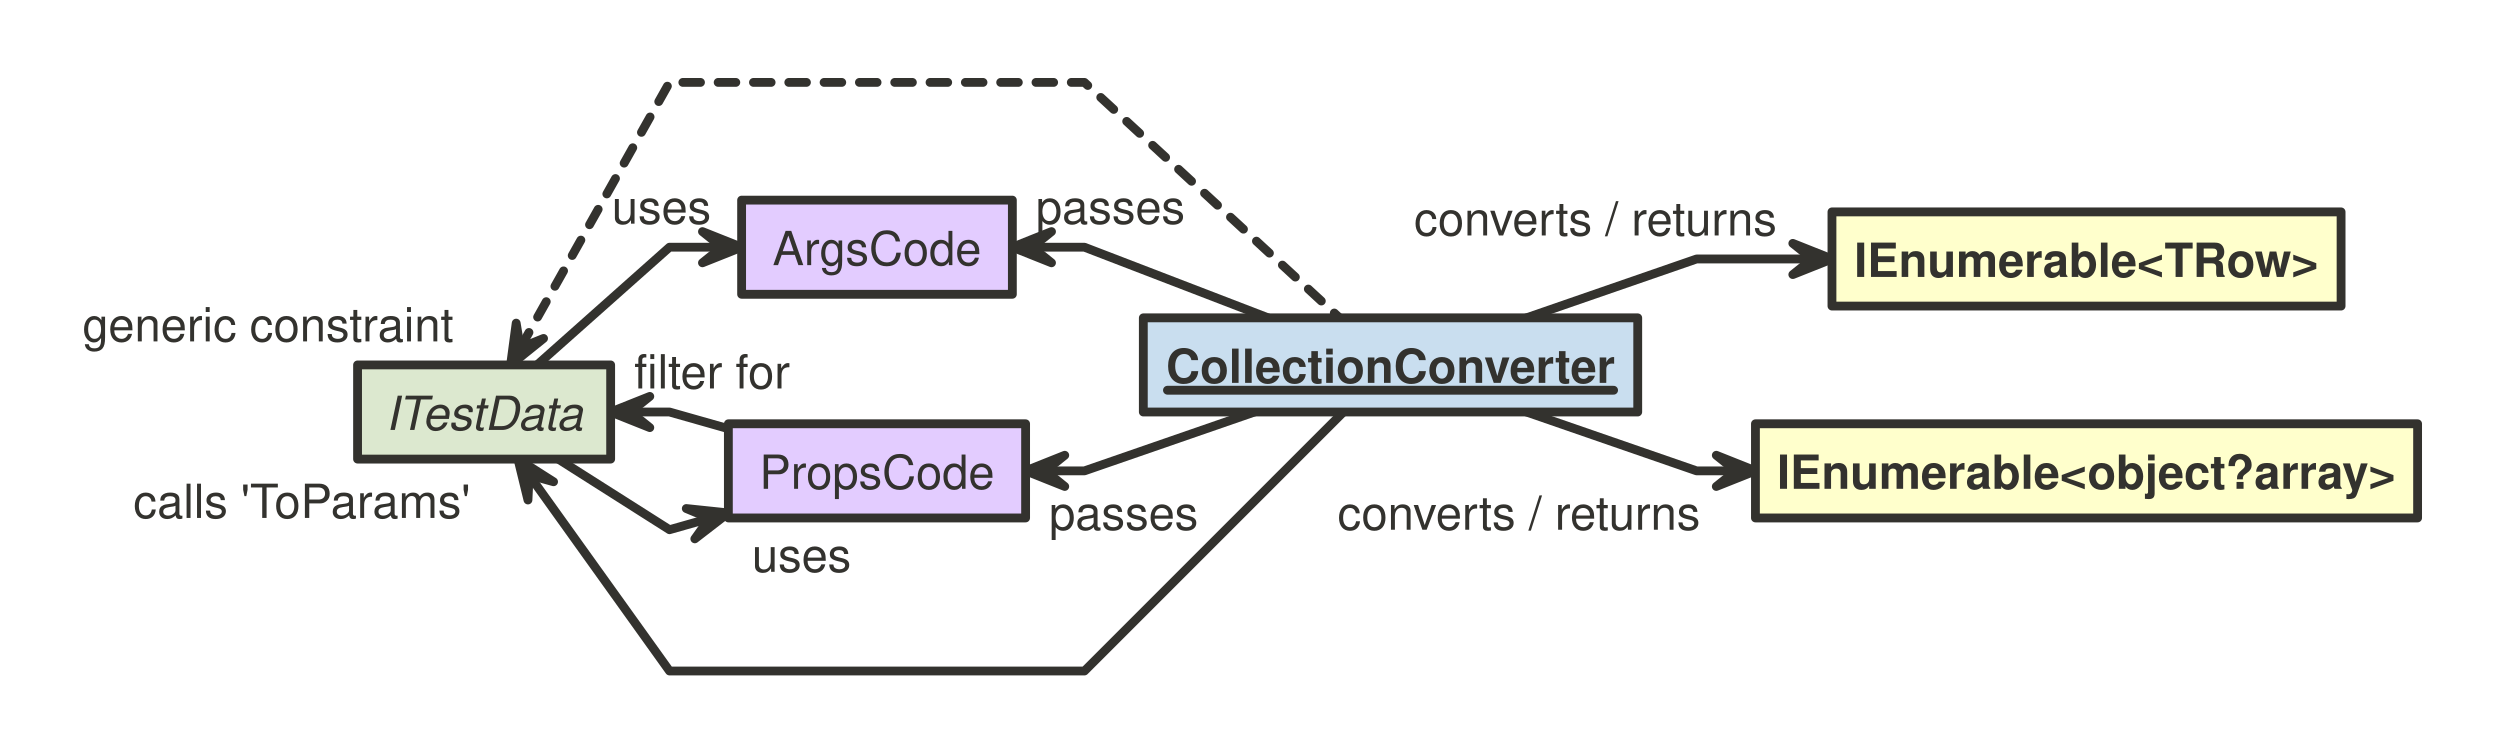
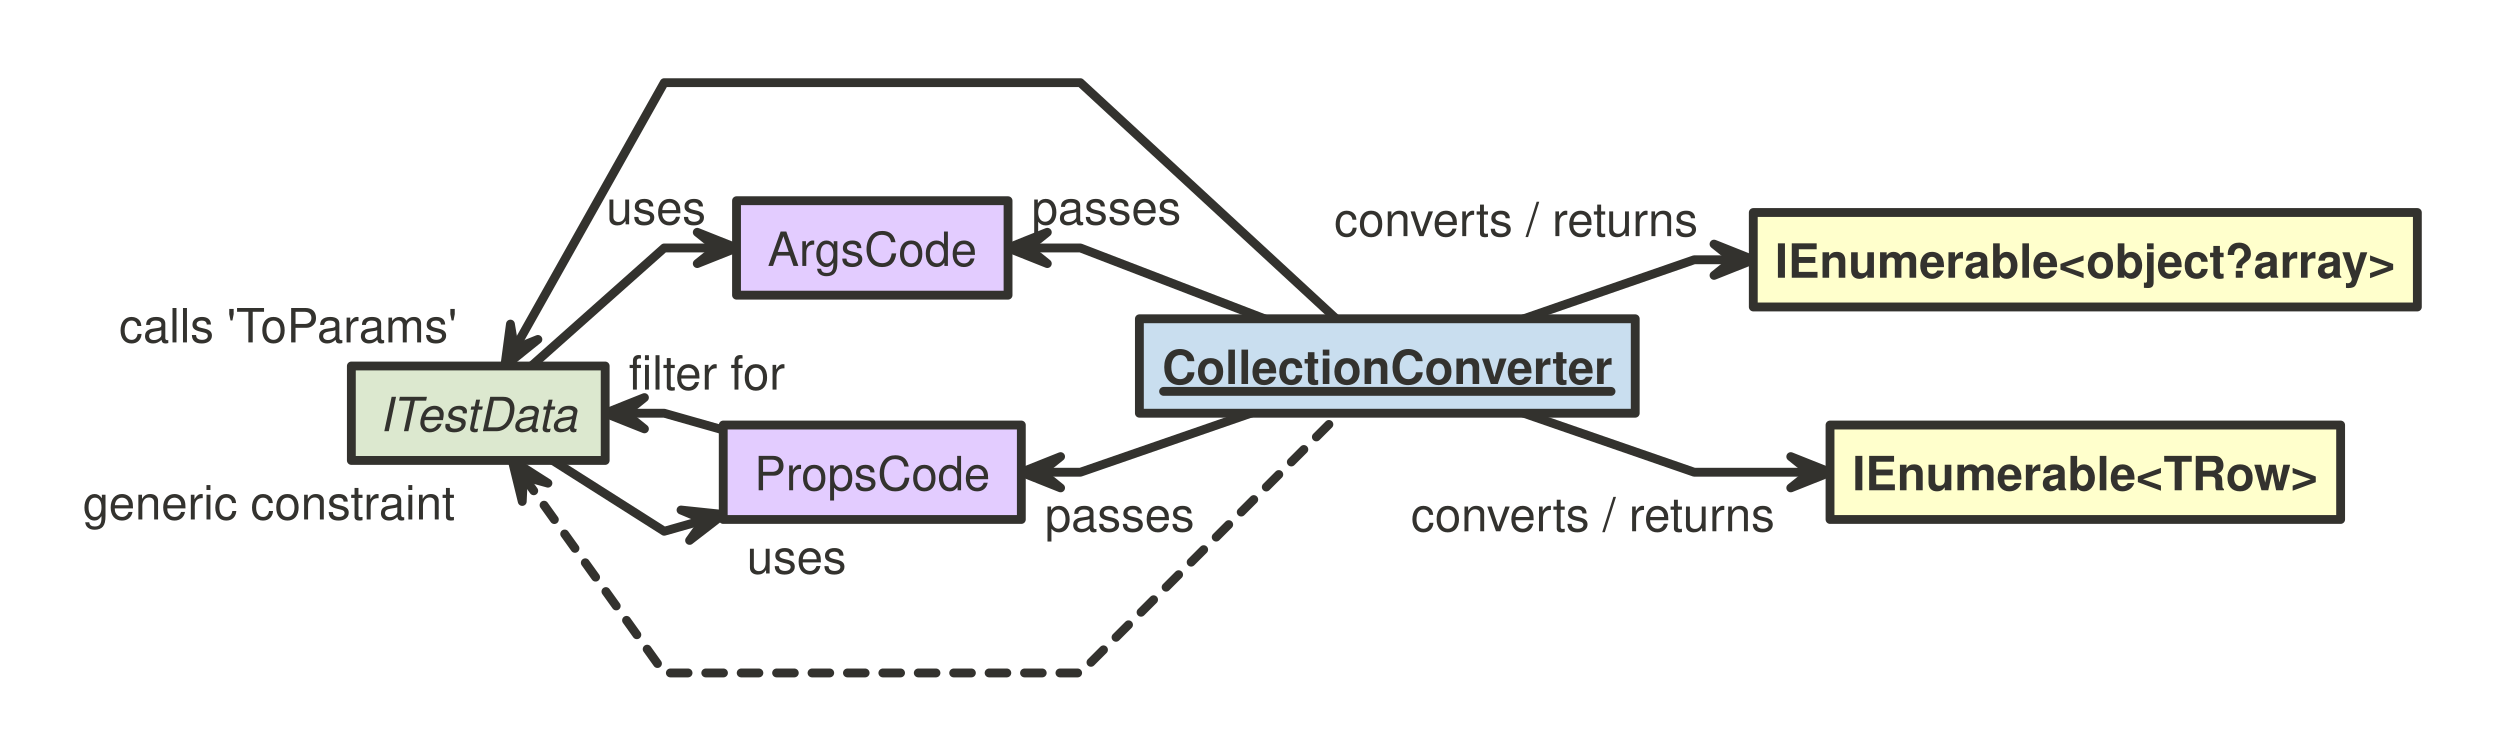
- <svg xmlns="http://www.w3.org/2000/svg" version="1.1" baseProfile="full" width="849.5" height="256.0" viewBox="0 0 849.5 256">
+ <svg xmlns="http://www.w3.org/2000/svg" version="1.1" baseProfile="full" width="847.0" height="256.0" viewBox="0 0 847.045 256">
  <g stroke-width="1.0" text-align="left" font="12pt Helvetica, Arial, sans-serif" font-size="12pt" font-family="Helvetica" font-weight="bold" font-style="normal">
    <g font-family="Helvetica" font-size="12pt" font-weight="bold" font-style="normal" stroke-width="3.0" stroke-linejoin="round" stroke-linecap="round" stroke="#33322E">
      <g stroke="transparent" fill="transparent">
-         <rect x="0.0" y="0.0" height="256.0" width="849.5" stroke="none" />
+         <rect x="0.0" y="0.0" height="256.0" width="847.0" stroke="none" />
      </g>
-       <g transform="translate(101.5, 48)" fill="#33322E">
+       <g transform="translate(99.04545, 48)" fill="#33322E">
        <g transform="translate(20, 20)" fill="#33322E" font-family="Helvetica" font-size="12pt" font-weight="normal" font-style="normal">
-           <text x="-93.5" y="48.0" stroke="none">generic constraint</text>
-           <g stroke-dasharray="6 6">
-             <path d="M55.3 50.2 L106 -40 L176.5 -40 L176.5 -40 L247 -40 L247 -40 L333.667 40 L333.7 40.0 " fill="none" />
-           </g>
+           <text x="-78.7" y="48.0" stroke="none">calls 'ToParams'</text>
+           <path d="M55.3 50.2 L106 -40 L176.5 -40 L176.5 -40 L247 -40 L247 -40 L333.667 40 L333.7 40.0 " fill="none" />
          <path d="M53.9 41.8 L55.3 50.2 L63.2 47.0 L52.0 56.0 Z" />
          <text x="230.5" y="8.0" stroke="none">passes</text>
          <path d="M229.2 16.0 L247 16 L309.4 40 L309.4 40.0 " fill="none" />
          <path d="M235.8 10.7 L229.2 16.0 L235.8 21.3 L222.5 16.0 Z" />
          <text x="86.4" y="8.0" stroke="none">uses</text>
          <path d="M61.0 56.0 L106 16 L123.833 16 L123.8 16.0 " fill="none" />
          <path d="M117.2 21.3 L123.8 16.0 L117.2 10.7 L130.5 16.0 Z" />
          <text x="235.0" y="112.0" stroke="none">passes</text>
          <path d="M233.7 92.0 L247 92 L304.778 72 L304.8 72.0 " fill="none" />
          <path d="M240.3 86.7 L233.7 92.0 L240.3 97.3 L227.0 92.0 Z" />
-           <text x="-76.2" y="108.0" stroke="none">calls 'ToParams'</text>
-           <path d="M58.3 93.4 L106 160 L176.5 160 L176.5 160 L247 160 L247 160 L335 72 L335.0 72.0 " fill="none" />
-           <path d="M66.6 95.7 L58.3 93.4 L57.9 101.9 L54.5 88.0 Z" />
          <text x="94.0" y="64.0" stroke="none">filter for</text>
          <path d="M92.7 72.0 L106 72 L126 77.674 L126.0 77.7 " fill="none" />
          <path d="M99.3 66.7 L92.7 72.0 L99.3 77.3 L86.0 72.0 Z" />
          <text x="134.0" y="126.3" stroke="none">uses</text>
          <path d="M68.2 88.0 L106 112 L119.586 108.146 L119.6 108.1 " fill="none" />
          <path d="M114.6 115.1 L119.6 108.1 L111.7 104.8 L126.0 106.3 Z" />
-           <text x="359.0" y="12.0" stroke="none">converts / returns</text>
-           <path d="M397.2 40.0 L455 20 L494.333 20 L494.3 20.0 " fill="none" />
-           <path d="M487.7 25.3 L494.3 20.0 L487.7 14.7 L501.0 20.0 Z" />
-           <text x="333.0" y="112.0" stroke="none">converts / returns</text>
-           <path d="M397.2 72.0 L455 92 L468.333 92 L468.3 92.0 " fill="none" />
-           <path d="M461.7 97.3 L468.3 92.0 L461.7 86.7 L475.0 92.0 Z" />
+           <text x="333.0" y="12.0" stroke="none">converts / returns</text>
+           <path d="M397.2 40.0 L455 20 L468.333 20 L468.3 20.0 " fill="none" />
+           <path d="M461.7 25.3 L468.3 20.0 L461.7 14.7 L475.0 20.0 Z" />
+           <text x="359.0" y="112.0" stroke="none">converts / returns</text>
+           <path d="M397.2 72.0 L455 92 L494.333 92 L494.3 92.0 " fill="none" />
+           <path d="M487.7 97.3 L494.3 92.0 L487.7 86.7 L501.0 92.0 Z" />
+           <text x="-91.0" y="108.0" stroke="none">generic constraint</text>
+           <g stroke-dasharray="6 6">
+             <path d="M58.3 93.4 L106 160 L176.5 160 L176.5 160 L247 160 L247 160 L335 72 L335.0 72.0 " fill="none" />
+           </g>
+           <path d="M66.6 95.7 L58.3 93.4 L57.9 101.9 L54.5 88.0 Z" />
          <g data-name="CollectionConverter">
            <g fill="#C9DEEF" stroke="#33322E" data-name="CollectionConverter">
              <rect x="267.0" y="40.0" height="32.0" width="168.0" data-name="CollectionConverter" />
            </g>
            <g transform="translate(267, 40)" font-family="Helvetica" font-size="12pt" font-weight="bold" font-style="normal" data-name="CollectionConverter" data-compartment="0">
              <g transform="translate(8, 8)" fill="#33322E" text-align="center" stroke-width="3.0" data-name="CollectionConverter" data-compartment="0">
                <text x="76.0" y="14.1" stroke="none" text-anchor="middle" data-name="CollectionConverter" data-compartment="0">CollectionConverter</text>
                <path d="M0.2 16.6 L151.8 16.6" fill="none" data-name="CollectionConverter" data-compartment="0" />
              </g>
            </g>
          </g>
          <g data-name="ArgsCode">
            <g fill="#e3ccff" stroke="#33322E" data-name="ArgsCode">
              <rect x="130.5" y="0.0" height="32.0" width="92.0" data-name="ArgsCode" />
            </g>
            <g transform="translate(130.5, 0)" font-family="Helvetica" font-size="12pt" font-weight="normal" font-style="normal" data-name="ArgsCode" data-compartment="0">
              <g transform="translate(8, 8)" fill="#33322E" text-align="center" data-name="ArgsCode" data-compartment="0">
                <text x="38.0" y="14.1" stroke="none" text-anchor="middle" data-name="ArgsCode" data-compartment="0">ArgsCode</text>
              </g>
            </g>
          </g>
          <g data-name="PropsCode">
            <g fill="#e3ccff" stroke="#33322E" data-name="PropsCode">
              <rect x="126.0" y="76.0" height="32.0" width="101.0" data-name="PropsCode" />
            </g>
            <g transform="translate(126, 76)" font-family="Helvetica" font-size="12pt" font-weight="normal" font-style="normal" data-name="PropsCode" data-compartment="0">
              <g transform="translate(8, 8)" fill="#33322E" text-align="center" data-name="PropsCode" data-compartment="0">
                <text x="42.5" y="14.1" stroke="none" text-anchor="middle" data-name="PropsCode" data-compartment="0">PropsCode</text>
              </g>
            </g>
          </g>
          <g data-name="ITestData">
            <g fill="#DCE8CF" stroke="#33322E" data-name="ITestData">
              <rect x="0.0" y="56.0" height="32.0" width="86.0" data-name="ITestData" />
            </g>
            <g transform="translate(0, 56)" font-family="Helvetica" font-size="12pt" font-weight="normal" font-style="italic" data-name="ITestData" data-compartment="0">
              <g transform="translate(8, 8)" fill="#33322E" text-align="center" data-name="ITestData" data-compartment="0">
                <text x="35.0" y="14.1" stroke="none" text-anchor="middle" data-name="ITestData" data-compartment="0">ITestData</text>
              </g>
            </g>
          </g>
          <g data-name="IEnumerable&lt;object?array&gt;">
            <g fill="#ffffcc" stroke="#33322E" data-name="IEnumerable&lt;object?array&gt;">
-               <rect x="475.0" y="76.0" height="32.0" width="225.0" data-name="IEnumerable&lt;object?array&gt;" />
+               <rect x="475.0" y="4.0" height="32.0" width="225.0" data-name="IEnumerable&lt;object?array&gt;" />
            </g>
-             <g transform="translate(475, 76)" font-family="Helvetica" font-size="12pt" font-weight="bold" font-style="normal" data-name="IEnumerable&lt;object?array&gt;" data-compartment="0">
+             <g transform="translate(475, 4)" font-family="Helvetica" font-size="12pt" font-weight="bold" font-style="normal" data-name="IEnumerable&lt;object?array&gt;" data-compartment="0">
              <g transform="translate(8, 8)" fill="#33322E" text-align="center" data-name="IEnumerable&lt;object?array&gt;" data-compartment="0">
                <text x="104.5" y="14.1" stroke="none" text-anchor="middle" data-name="IEnumerable&lt;object?array&gt;" data-compartment="0">IEnumerable&lt;object?array&gt;</text>
              </g>
            </g>
          </g>
          <g data-name="IEnumerable&lt;TRow&gt;">
            <g fill="#ffffcc" stroke="#33322E" data-name="IEnumerable&lt;TRow&gt;">
-               <rect x="501.0" y="4.0" height="32.0" width="173.0" data-name="IEnumerable&lt;TRow&gt;" />
+               <rect x="501.0" y="76.0" height="32.0" width="173.0" data-name="IEnumerable&lt;TRow&gt;" />
            </g>
-             <g transform="translate(501, 4)" font-family="Helvetica" font-size="12pt" font-weight="bold" font-style="normal" data-name="IEnumerable&lt;TRow&gt;" data-compartment="0">
+             <g transform="translate(501, 76)" font-family="Helvetica" font-size="12pt" font-weight="bold" font-style="normal" data-name="IEnumerable&lt;TRow&gt;" data-compartment="0">
              <g transform="translate(8, 8)" fill="#33322E" text-align="center" data-name="IEnumerable&lt;TRow&gt;" data-compartment="0">
                <text x="78.5" y="14.1" stroke="none" text-anchor="middle" data-name="IEnumerable&lt;TRow&gt;" data-compartment="0">IEnumerable&lt;TRow&gt;</text>
              </g>
            </g>
          </g>
        </g>
      </g>
    </g>
  </g>
</svg>
